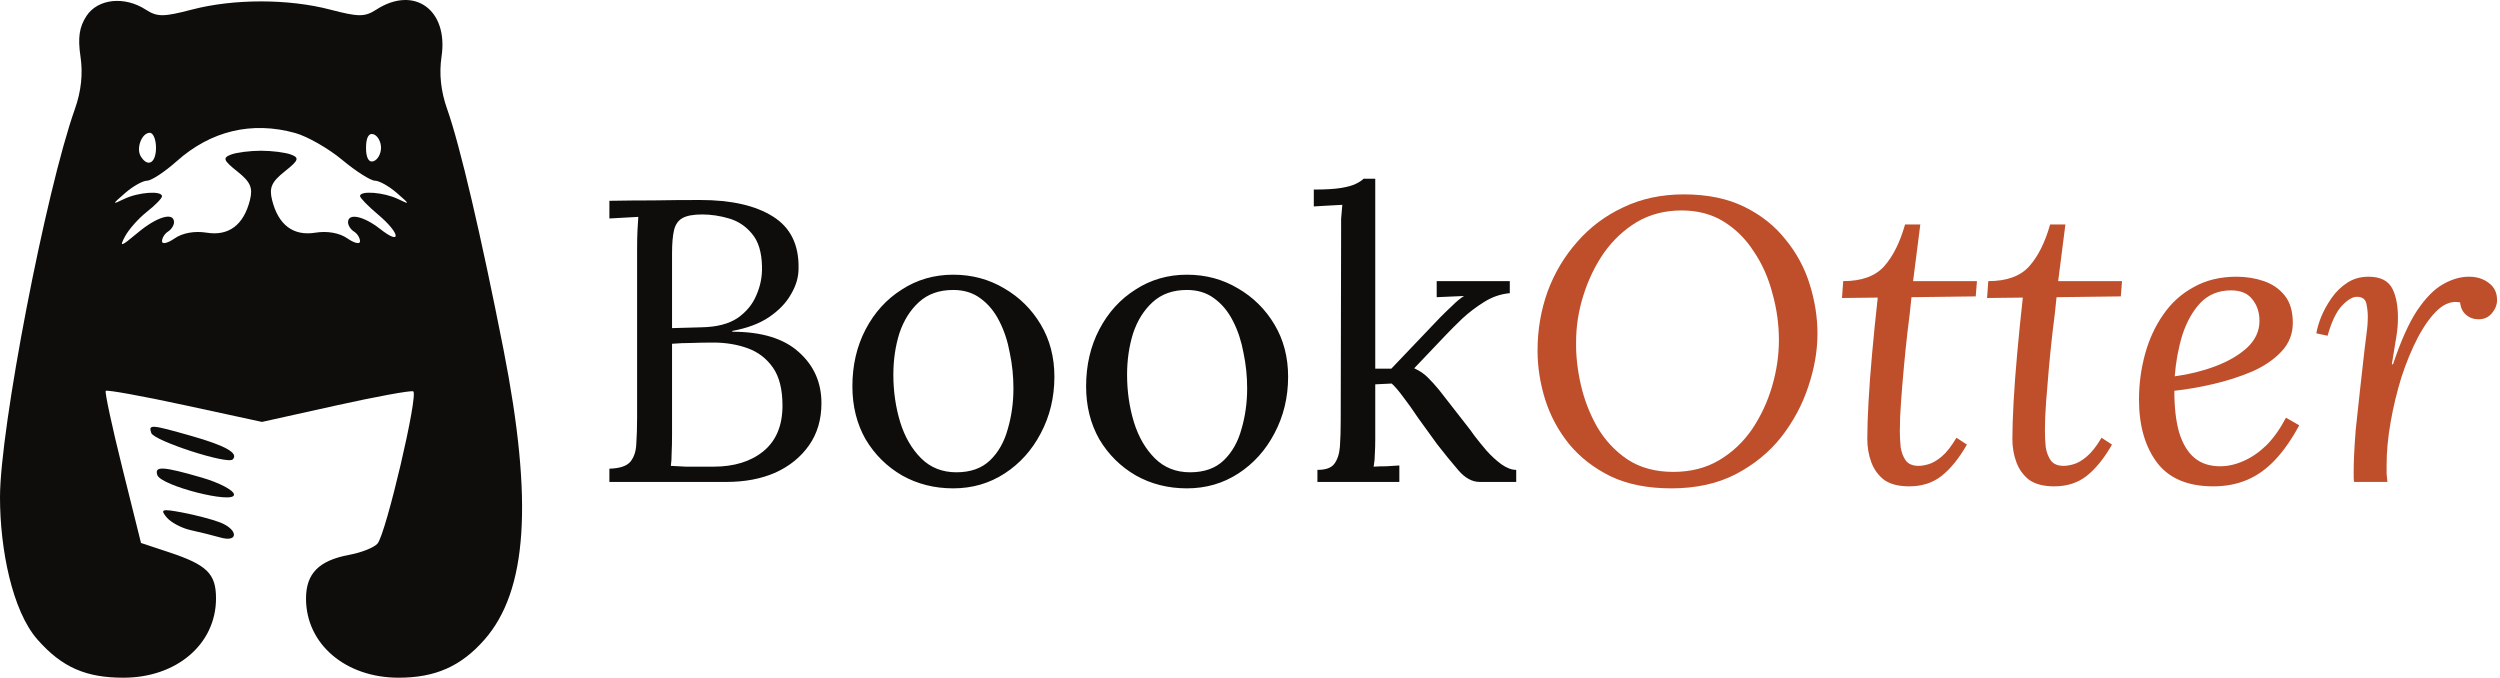
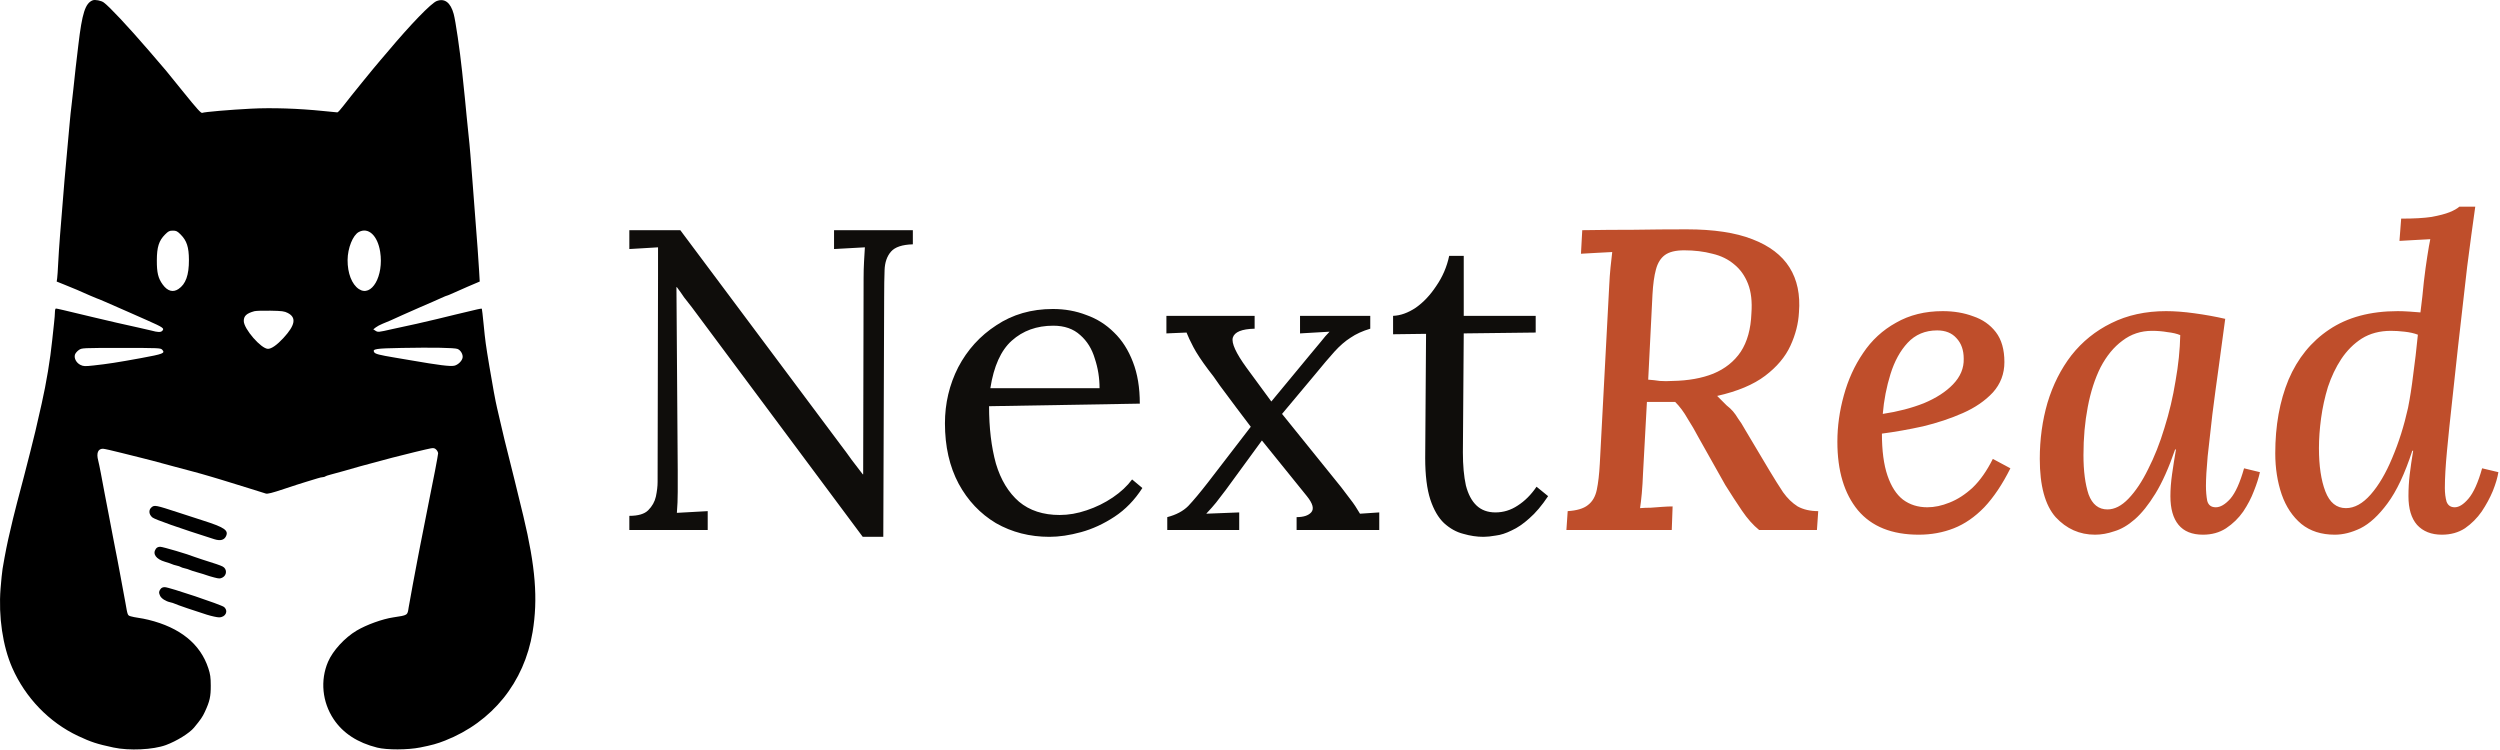
- <svg xmlns="http://www.w3.org/2000/svg" width="498" height="135" viewBox="0 0 498 135" fill="none">
-   <path d="M121.391 96V93.36C123.417 93.307 124.804 92.853 125.551 92C126.297 91.093 126.697 89.893 126.751 88.4C126.857 86.853 126.911 85.093 126.911 83.12V49.52C126.911 48.08 126.937 46.853 126.991 45.84C127.044 44.773 127.097 43.893 127.151 43.2C126.191 43.253 125.231 43.307 124.271 43.36C123.311 43.413 122.351 43.467 121.391 43.52V40C124.324 39.947 127.257 39.92 130.191 39.92C133.177 39.867 136.271 39.84 139.471 39.84C145.657 39.84 150.484 40.933 153.951 43.12C157.471 45.307 159.177 48.773 159.071 53.52C159.071 55.227 158.564 56.933 157.551 58.64C156.591 60.347 155.124 61.867 153.151 63.2C151.231 64.48 148.804 65.387 145.871 65.92V66.08C151.737 66.08 156.164 67.44 159.151 70.16C162.137 72.827 163.631 76.213 163.631 80.32C163.631 83.573 162.804 86.373 161.151 88.72C159.497 91.067 157.257 92.88 154.431 94.16C151.604 95.387 148.377 96 144.751 96H121.391ZM133.631 92.8C134.484 92.853 135.497 92.907 136.671 92.96C137.897 92.96 139.017 92.96 140.031 92.96C141.097 92.96 141.791 92.96 142.111 92.96C146.217 92.96 149.524 91.947 152.031 89.92C154.591 87.84 155.871 84.8 155.871 80.8C155.871 77.547 155.231 75.013 153.951 73.2C152.671 71.387 150.991 70.107 148.911 69.36C146.831 68.613 144.564 68.24 142.111 68.24C140.511 68.24 139.044 68.267 137.711 68.32C136.431 68.32 135.151 68.373 133.871 68.48V86.56C133.871 88 133.844 89.227 133.791 90.24C133.791 91.253 133.737 92.107 133.631 92.8ZM133.871 65.36L139.711 65.2C142.751 65.147 145.151 64.533 146.911 63.36C148.671 62.133 149.924 60.613 150.671 58.8C151.471 56.987 151.844 55.093 151.791 53.12C151.737 50.24 151.071 48.053 149.791 46.56C148.564 45.067 147.044 44.053 145.231 43.52C143.417 42.987 141.631 42.72 139.871 42.72C138.111 42.72 136.804 42.96 135.951 43.44C135.097 43.92 134.537 44.72 134.271 45.84C134.004 46.96 133.871 48.507 133.871 50.48V65.36ZM189.876 97.28C186.143 97.28 182.756 96.427 179.716 94.72C176.676 92.96 174.25 90.56 172.436 87.52C170.676 84.427 169.796 80.907 169.796 76.96C169.796 72.747 170.676 68.96 172.436 65.6C174.196 62.24 176.596 59.6 179.636 57.68C182.676 55.707 186.09 54.72 189.876 54.72C193.61 54.72 196.996 55.627 200.036 57.44C203.076 59.2 205.503 61.6 207.316 64.64C209.13 67.68 210.036 71.147 210.036 75.04C210.036 79.147 209.13 82.907 207.316 86.32C205.556 89.68 203.156 92.347 200.116 94.32C197.076 96.293 193.663 97.28 189.876 97.28ZM190.516 94.08C193.343 94.08 195.583 93.28 197.236 91.68C198.89 90.08 200.063 88 200.756 85.44C201.503 82.88 201.876 80.187 201.876 77.36C201.876 74.96 201.636 72.613 201.156 70.32C200.73 67.973 200.036 65.867 199.076 64C198.116 62.08 196.863 60.56 195.316 59.44C193.823 58.32 192.01 57.76 189.876 57.76C187.103 57.76 184.836 58.56 183.076 60.16C181.316 61.76 180.01 63.84 179.156 66.4C178.356 68.96 177.956 71.707 177.956 74.64C177.956 77.947 178.41 81.093 179.316 84.08C180.223 87.013 181.61 89.413 183.476 91.28C185.343 93.147 187.69 94.08 190.516 94.08ZM236.433 97.28C232.7 97.28 229.313 96.427 226.273 94.72C223.233 92.96 220.806 90.56 218.993 87.52C217.233 84.427 216.353 80.907 216.353 76.96C216.353 72.747 217.233 68.96 218.993 65.6C220.753 62.24 223.153 59.6 226.193 57.68C229.233 55.707 232.646 54.72 236.433 54.72C240.166 54.72 243.553 55.627 246.593 57.44C249.633 59.2 252.06 61.6 253.873 64.64C255.686 67.68 256.593 71.147 256.593 75.04C256.593 79.147 255.686 82.907 253.873 86.32C252.113 89.68 249.713 92.347 246.673 94.32C243.633 96.293 240.22 97.28 236.433 97.28ZM237.073 94.08C239.9 94.08 242.14 93.28 243.793 91.68C245.446 90.08 246.62 88 247.313 85.44C248.06 82.88 248.433 80.187 248.433 77.36C248.433 74.96 248.193 72.613 247.713 70.32C247.286 67.973 246.593 65.867 245.633 64C244.673 62.08 243.42 60.56 241.873 59.44C240.38 58.32 238.566 57.76 236.433 57.76C233.66 57.76 231.393 58.56 229.633 60.16C227.873 61.76 226.566 63.84 225.713 66.4C224.913 68.96 224.513 71.707 224.513 74.64C224.513 77.947 224.966 81.093 225.873 84.08C226.78 87.013 228.166 89.413 230.033 91.28C231.9 93.147 234.246 94.08 237.073 94.08ZM262.43 96V93.6C264.083 93.6 265.203 93.2 265.79 92.4C266.43 91.547 266.803 90.4 266.91 88.96C267.017 87.467 267.07 85.76 267.07 83.84L267.15 46C267.15 45.147 267.15 44.347 267.15 43.6C267.203 42.8 267.283 41.867 267.39 40.8C266.43 40.853 265.47 40.907 264.51 40.96C263.603 41.013 262.67 41.067 261.71 41.12V37.76C264.057 37.76 265.87 37.653 267.15 37.44C268.43 37.227 269.39 36.96 270.03 36.64C270.723 36.32 271.257 35.973 271.63 35.6H273.95V73.44H277.15L286.91 63.2C287.817 62.293 288.643 61.493 289.39 60.8C290.137 60.053 290.883 59.44 291.63 58.96L286.19 59.2V56H300.75V58.4C298.937 58.56 297.23 59.147 295.63 60.16C294.083 61.12 292.643 62.213 291.31 63.44C290.03 64.667 288.91 65.787 287.95 66.8L281.71 73.36C282.777 73.84 283.683 74.453 284.43 75.2C285.177 75.947 285.923 76.773 286.67 77.68L292.35 84.96C292.617 85.28 293.07 85.893 293.71 86.8C294.403 87.707 295.203 88.693 296.11 89.76C297.07 90.827 298.057 91.733 299.07 92.48C300.137 93.227 301.123 93.6 302.03 93.6V96H294.75C293.257 96 291.843 95.227 290.51 93.68C289.177 92.133 287.763 90.4 286.27 88.48C284.883 86.56 283.63 84.827 282.51 83.28C281.443 81.68 280.457 80.293 279.55 79.12C278.697 77.947 277.923 77.04 277.23 76.4L273.95 76.56V87.52C273.95 88.587 273.923 89.547 273.87 90.4C273.87 91.2 273.79 92.053 273.63 92.96C274.483 92.907 275.337 92.88 276.19 92.88C277.043 92.827 277.897 92.773 278.75 92.72V96H262.43Z" fill="#0F0D0B" />
-   <path d="M335.399 38.72C340.092 38.72 344.119 39.547 347.479 41.2C350.839 42.853 353.585 45.04 355.719 47.76C357.905 50.427 359.505 53.413 360.519 56.72C361.532 59.973 362.039 63.227 362.039 66.48C362.039 69.893 361.425 73.413 360.199 77.04C359.025 80.613 357.239 83.947 354.839 87.04C352.439 90.08 349.399 92.56 345.719 94.48C342.092 96.347 337.825 97.28 332.919 97.28C328.225 97.28 324.199 96.48 320.839 94.88C317.479 93.227 314.705 91.067 312.519 88.4C310.385 85.733 308.812 82.8 307.799 79.6C306.785 76.347 306.279 73.093 306.279 69.84C306.279 65.733 306.945 61.813 308.279 58.08C309.665 54.347 311.639 51.04 314.199 48.16C316.759 45.227 319.825 42.933 323.399 41.28C326.972 39.573 330.972 38.72 335.399 38.72ZM334.999 41.92C331.639 41.92 328.652 42.693 326.039 44.24C323.479 45.787 321.292 47.84 319.479 50.4C317.719 52.96 316.359 55.787 315.399 58.88C314.439 61.92 313.959 64.987 313.959 68.08C313.905 70.8 314.225 73.68 314.919 76.72C315.612 79.707 316.705 82.507 318.199 85.12C319.745 87.733 321.745 89.867 324.199 91.52C326.705 93.173 329.745 94 333.319 94C336.785 94 339.825 93.227 342.439 91.68C345.052 90.133 347.239 88.08 348.999 85.52C350.759 82.907 352.092 80.053 352.999 76.96C353.905 73.867 354.359 70.8 354.359 67.76C354.359 64.613 353.932 61.52 353.079 58.48C352.279 55.387 351.052 52.613 349.399 50.16C347.799 47.653 345.799 45.653 343.399 44.16C340.999 42.667 338.199 41.92 334.999 41.92ZM382.526 44.72L381.086 56H393.806L393.566 59.04L380.766 59.2C380.552 61.44 380.286 63.76 379.966 66.16C379.699 68.507 379.459 70.853 379.246 73.2C379.032 75.547 378.846 77.813 378.686 80C378.526 82.133 378.446 84.08 378.446 85.84C378.446 86.853 378.499 87.92 378.606 89.04C378.766 90.107 379.112 91.013 379.646 91.76C380.179 92.453 381.032 92.8 382.206 92.8C382.739 92.8 383.379 92.693 384.126 92.48C384.926 92.267 385.806 91.76 386.766 90.96C387.726 90.16 388.712 88.907 389.726 87.2L391.806 88.56C390.259 91.28 388.579 93.36 386.766 94.8C385.006 96.187 382.846 96.88 380.286 96.88C378.206 96.88 376.552 96.453 375.326 95.6C374.152 94.693 373.299 93.52 372.766 92.08C372.232 90.64 371.966 89.093 371.966 87.44C371.966 85.413 372.046 82.96 372.206 80.08C372.366 77.147 372.606 73.92 372.926 70.4C373.246 66.827 373.619 63.12 374.046 59.28L366.926 59.36L367.166 56C370.846 56 373.566 55.013 375.326 53.04C377.086 51.067 378.472 48.293 379.486 44.72H382.526ZM411.426 44.72L409.986 56H422.706L422.466 59.04L409.666 59.2C409.453 61.44 409.186 63.76 408.866 66.16C408.6 68.507 408.36 70.853 408.146 73.2C407.933 75.547 407.746 77.813 407.586 80C407.426 82.133 407.346 84.08 407.346 85.84C407.346 86.853 407.4 87.92 407.506 89.04C407.666 90.107 408.013 91.013 408.546 91.76C409.08 92.453 409.933 92.8 411.106 92.8C411.64 92.8 412.28 92.693 413.026 92.48C413.826 92.267 414.706 91.76 415.666 90.96C416.626 90.16 417.613 88.907 418.626 87.2L420.706 88.56C419.16 91.28 417.48 93.36 415.666 94.8C413.906 96.187 411.746 96.88 409.186 96.88C407.106 96.88 405.453 96.453 404.226 95.6C403.053 94.693 402.2 93.52 401.666 92.08C401.133 90.64 400.866 89.093 400.866 87.44C400.866 85.413 400.946 82.96 401.106 80.08C401.266 77.147 401.506 73.92 401.826 70.4C402.146 66.827 402.52 63.12 402.946 59.28L395.826 59.36L396.066 56C399.746 56 402.466 55.013 404.226 53.04C405.986 51.067 407.373 48.293 408.386 44.72H411.426ZM445.527 55.12C447.447 55.12 449.26 55.413 450.967 56C452.674 56.587 454.06 57.547 455.127 58.88C456.194 60.213 456.727 62.027 456.727 64.32C456.727 66.507 455.98 68.4 454.487 70C452.994 71.6 451.047 72.933 448.647 74C446.247 75.013 443.687 75.84 440.967 76.48C438.247 77.12 435.634 77.573 433.127 77.84C433.127 81.147 433.447 83.92 434.087 86.16C434.78 88.4 435.794 90.08 437.127 91.2C438.46 92.32 440.167 92.88 442.247 92.88C443.794 92.88 445.34 92.533 446.887 91.84C448.487 91.147 450.007 90.107 451.447 88.72C452.887 87.28 454.194 85.44 455.367 83.2L458.007 84.72C456.514 87.493 454.914 89.787 453.207 91.6C451.5 93.413 449.634 94.747 447.607 95.6C445.58 96.453 443.34 96.88 440.887 96.88C435.82 96.88 432.087 95.307 429.687 92.16C427.287 88.96 426.087 84.773 426.087 79.6C426.087 76.507 426.487 73.493 427.287 70.56C428.087 67.627 429.287 65.013 430.887 62.72C432.487 60.373 434.514 58.533 436.967 57.2C439.42 55.813 442.274 55.12 445.527 55.12ZM444.407 57.84C441.954 57.84 439.927 58.667 438.327 60.32C436.78 61.973 435.58 64.107 434.727 66.72C433.927 69.333 433.42 72.08 433.207 74.96C436.034 74.587 438.727 73.92 441.287 72.96C443.847 72 445.954 70.773 447.607 69.28C449.26 67.733 450.087 65.947 450.087 63.92C450.087 62.213 449.607 60.773 448.647 59.6C447.74 58.427 446.327 57.84 444.407 57.84ZM468.932 96C468.879 95.627 468.852 95.307 468.852 95.04C468.852 94.72 468.852 94.347 468.852 93.92C468.852 93.013 468.879 91.947 468.932 90.72C468.985 89.44 469.092 87.76 469.252 85.68C469.465 83.6 469.759 80.88 470.132 77.52C470.505 74.053 470.799 71.44 471.012 69.68C471.225 67.92 471.385 66.64 471.492 65.84C471.599 64.987 471.652 64.293 471.652 63.76C471.705 62.693 471.625 61.653 471.412 60.64C471.252 59.627 470.612 59.12 469.492 59.12C468.639 59.12 467.652 59.707 466.532 60.88C465.412 62.053 464.452 64.053 463.652 66.88L461.412 66.4C461.572 65.44 461.892 64.347 462.372 63.12C462.905 61.84 463.599 60.587 464.452 59.36C465.305 58.133 466.345 57.12 467.572 56.32C468.799 55.52 470.212 55.12 471.812 55.12C474.212 55.12 475.812 55.947 476.612 57.6C477.412 59.253 477.759 61.467 477.652 64.24C477.599 65.413 477.439 66.72 477.172 68.16C476.959 69.547 476.719 71.013 476.452 72.56H476.692C478.239 67.92 479.839 64.347 481.492 61.84C483.199 59.333 484.905 57.6 486.612 56.64C488.372 55.627 490.105 55.12 491.812 55.12C493.412 55.12 494.745 55.547 495.812 56.4C496.879 57.2 497.412 58.32 497.412 59.76C497.412 60.72 497.065 61.6 496.372 62.4C495.732 63.2 494.852 63.6 493.732 63.6C492.772 63.6 491.945 63.307 491.252 62.72C490.559 62.133 490.159 61.307 490.052 60.24C488.559 59.92 487.092 60.4 485.652 61.68C484.265 62.96 482.932 64.8 481.652 67.2C480.425 69.547 479.332 72.187 478.372 75.12C477.465 78.053 476.745 81.04 476.212 84.08C475.679 87.12 475.412 89.947 475.412 92.56C475.412 93.36 475.412 93.973 475.412 94.4C475.465 94.773 475.519 95.307 475.572 96H468.932Z" fill="#BF4E2B" />
-   <path fill-rule="evenodd" clip-rule="evenodd" d="M17.223 3.185C15.791 5.368 15.473 7.536 16.036 11.285C16.546 14.686 16.171 18.191 14.916 21.725C9.137 38.001 0 85.362 0 99.043C0 109.459 2.46 121.673 7.425 127.353C12.39 133.032 17.248 135 24.583 135C35.198 135 43.03 128.291 43.03 119.199C43.03 114.273 41.24 112.518 33.646 110.002L28.089 108.16L24.378 93.249C22.337 85.049 20.846 78.126 21.066 77.867C21.284 77.607 28.377 78.892 36.826 80.721L52.189 84.046L66.775 80.809C74.798 79.028 81.787 77.743 82.307 77.954C83.431 78.411 76.924 106.21 75.209 108.271C74.556 109.057 72.024 110.07 69.582 110.522C63.524 111.645 60.959 114.237 60.959 119.239C60.959 128.292 68.809 135 79.406 135C86.709 135 91.829 132.734 96.486 127.441C105.065 117.689 106.242 99.879 100.304 69.658C95.828 46.874 91.607 28.862 89.073 21.725C87.818 18.191 87.443 14.686 87.953 11.285C89.354 1.963 82.522 -2.965 74.962 1.914C72.664 3.398 71.451 3.398 65.778 1.914C57.441 -0.266 46.547 -0.266 38.211 1.914C32.538 3.398 31.325 3.398 29.027 1.914C24.783 -0.826 19.482 -0.255 17.223 3.185ZM58.799 26.493C61.227 27.166 65.446 29.578 68.175 31.854C70.905 34.13 73.835 35.992 74.686 35.992C75.537 35.992 77.503 37.095 79.054 38.444C81.709 40.752 81.722 40.823 79.266 39.637C76.488 38.297 71.716 37.926 71.716 39.051C71.716 39.421 73.33 41.079 75.302 42.735C79.714 46.44 80.109 49.052 75.739 45.622C72.43 43.024 69.326 42.371 69.326 44.271C69.326 44.889 69.864 45.725 70.521 46.131C71.179 46.537 71.716 47.404 71.716 48.059C71.716 48.712 70.583 48.456 69.197 47.487C67.641 46.4 65.208 45.964 62.831 46.349C58.431 47.062 55.45 44.825 54.206 39.877C53.582 37.399 54.086 36.245 56.7 34.164C59.496 31.941 59.684 31.445 57.979 30.792C56.881 30.372 54.188 30.027 51.994 30.027C49.801 30.027 47.108 30.372 46.01 30.792C44.305 31.445 44.493 31.941 47.289 34.164C49.903 36.245 50.407 37.399 49.783 39.877C48.539 44.825 45.558 47.062 41.158 46.349C38.781 45.964 36.348 46.4 34.792 47.487C33.406 48.456 32.272 48.712 32.272 48.059C32.272 47.404 32.81 46.537 33.468 46.131C34.125 45.725 34.663 44.889 34.663 44.271C34.663 42.156 31.26 43.149 27.403 46.389C24.063 49.192 23.73 49.285 24.913 47.077C25.665 45.674 27.629 43.469 29.277 42.175C30.924 40.881 32.272 39.498 32.272 39.1C32.272 37.935 27.557 38.27 24.723 39.637C22.267 40.823 22.28 40.752 24.935 38.444C26.486 37.095 28.451 35.992 29.301 35.992C30.151 35.992 32.806 34.246 35.198 32.115C42.014 26.043 50.169 24.101 58.799 26.493ZM31.077 29.431C31.077 32.476 29.446 33.411 28.053 31.163C27.06 29.557 28.239 26.449 29.845 26.449C30.523 26.449 31.077 27.791 31.077 29.431ZM75.9 29.431C75.9 30.633 75.228 31.842 74.406 32.115C73.459 32.43 72.912 31.446 72.912 29.431C72.912 27.416 73.459 26.432 74.406 26.747C75.228 27.02 75.9 28.229 75.9 29.431ZM30.133 86.249C30.653 87.804 45.308 92.566 46.356 91.52C47.602 90.278 44.961 88.781 38.065 86.821C30.025 84.536 29.55 84.501 30.133 86.249ZM31.341 94.637C32.053 96.767 46.616 100.483 46.616 98.534C46.616 97.688 43.709 96.154 40.156 95.124C32.446 92.887 30.724 92.791 31.341 94.637ZM33.195 103.058C34.032 104.066 36.183 105.21 37.976 105.602C39.77 105.993 42.448 106.657 43.926 107.078C47.597 108.121 47.445 105.433 43.755 104.034C42.181 103.437 38.82 102.561 36.285 102.086C32.225 101.328 31.856 101.443 33.195 103.058Z" fill="#0F0D0B" />
+ <svg xmlns="http://www.w3.org/2000/svg" width="467" height="140" viewBox="0 0 467 140" fill="none">
+   <path fill-rule="evenodd" clip-rule="evenodd" d="M17.318 0.058C15.927 0.606 15.336 2.444 14.634 8.418C14.49 9.642 14.263 11.568 14.129 12.698C13.995 13.828 13.805 15.6 13.705 16.635C13.605 17.671 13.449 19.057 13.358 19.716C13.266 20.375 13.113 21.839 13.016 22.969C12.92 24.099 12.731 26.178 12.596 27.591C12.2 31.754 11.995 34.174 11.216 43.939C11.077 45.68 10.919 48.068 10.865 49.245C10.81 50.422 10.726 51.657 10.678 51.99L10.59 52.594L12.018 53.168C13.967 53.95 14.725 54.273 16.857 55.226C17.502 55.514 18.07 55.75 18.118 55.75C18.217 55.75 20.304 56.651 24.243 58.394C24.787 58.634 25.678 59.028 26.222 59.269C26.766 59.51 27.366 59.776 27.555 59.859C30.503 61.164 30.763 61.35 30.297 61.814C30.012 62.097 29.471 62.079 28.244 61.742C27.96 61.665 26.953 61.433 26.007 61.227C23.389 60.658 20.076 59.899 17.404 59.255C11.791 57.905 10.626 57.633 10.45 57.633C10.347 57.633 10.264 57.917 10.264 58.263C10.264 58.61 10.188 59.554 10.096 60.36C10.003 61.167 9.85 62.597 9.754 63.539C9.391 67.123 8.654 71.56 7.778 75.436C6.582 80.732 6.564 80.807 5.649 84.423C4.8 87.783 4.224 89.999 3.18 93.924C2.892 95.006 2.553 96.354 2.425 96.919C2.298 97.484 2.073 98.447 1.925 99.059C1.376 101.329 1 103.206 0.481 106.249C0.393 106.766 0.223 108.438 0.103 109.964C-0.305 115.172 0.511 120.701 2.283 124.736C4.747 130.348 9.183 134.94 14.596 137.483C17.017 138.62 18.1 138.974 21.189 139.636C24.132 140.267 28.611 140.056 30.997 139.174C33.014 138.429 35.391 136.954 36.245 135.92C37.515 134.38 37.827 133.924 38.276 132.953C39.181 130.997 39.378 130.118 39.37 128.074C39.364 126.518 39.285 125.953 38.913 124.822C37.42 120.283 33.637 117.224 27.727 115.777C27.16 115.638 26.308 115.472 25.835 115.409C25.362 115.345 24.728 115.219 24.427 115.127C23.824 114.943 23.846 114.998 23.411 112.497C23.152 111.006 22.877 109.519 22.397 107.019C22.27 106.36 22.046 105.166 21.898 104.366C21.751 103.565 21.591 102.757 21.544 102.568C21.497 102.38 21.296 101.34 21.097 100.257C20.898 99.175 20.553 97.364 20.33 96.235C20.107 95.105 19.758 93.294 19.555 92.212C19.352 91.129 19.034 89.434 18.848 88.446C18.662 87.457 18.435 86.37 18.344 86.029C17.973 84.645 18.303 83.824 19.23 83.824C19.462 83.824 21.043 84.179 22.743 84.614C24.444 85.049 26.106 85.464 26.437 85.537C26.768 85.611 27.659 85.837 28.416 86.041C29.173 86.245 30.199 86.521 30.696 86.655C31.194 86.789 32.026 87.014 32.547 87.155C35.1 87.848 35.519 87.96 36.158 88.117C36.537 88.21 37.195 88.39 37.621 88.518C38.047 88.646 38.86 88.882 39.428 89.042C39.995 89.203 40.77 89.434 41.148 89.556C41.527 89.679 42.262 89.905 42.783 90.059C43.303 90.213 44.968 90.728 46.482 91.203C47.996 91.679 49.428 92.126 49.665 92.198C49.981 92.294 50.871 92.069 53.02 91.348C54.629 90.809 56.526 90.197 57.236 89.988C57.945 89.779 58.858 89.501 59.263 89.37C59.669 89.238 60.14 89.13 60.31 89.13C60.48 89.13 60.677 89.073 60.748 89.002C60.819 88.932 61.239 88.785 61.68 88.676C62.122 88.567 63.296 88.246 64.29 87.962C65.284 87.677 66.657 87.285 67.341 87.09C68.501 86.759 70.084 86.334 73.237 85.506C75.592 84.889 79.852 83.857 80.5 83.748C81.007 83.662 81.211 83.711 81.489 83.989C81.682 84.18 81.84 84.495 81.84 84.688C81.84 84.989 80.844 90.219 80.293 92.811C80.136 93.548 79.709 95.713 78.908 99.829C78.798 100.394 78.599 101.396 78.466 102.055C78.333 102.714 78.118 103.831 77.988 104.537C77.858 105.243 77.466 107.323 77.116 109.159C76.767 110.995 76.414 112.945 76.333 113.493C76.115 114.962 76.19 114.914 73.437 115.33C71.416 115.636 68.477 116.698 66.634 117.788C64.404 119.108 62.175 121.537 61.279 123.624C59.793 127.086 60.191 131.149 62.329 134.349C64.076 136.964 66.792 138.735 70.463 139.654C72.267 140.105 76.146 140.094 78.485 139.63C80.675 139.196 81.66 138.923 83.143 138.338C91.963 134.862 97.94 127.446 99.489 118.06C100.511 111.872 100.033 105.88 97.762 96.406C97.027 93.338 95.097 85.499 94.918 84.851C94.668 83.947 93.898 80.757 93.369 78.432C93.177 77.584 92.944 76.583 92.853 76.206C92.569 75.036 92.038 72.165 91.413 68.418C90.73 64.316 90.651 63.742 90.346 60.629C90.189 59.028 90.037 57.692 90.006 57.66C89.976 57.627 89.578 57.689 89.122 57.797C87.859 58.097 86.161 58.5 85.109 58.751C84.589 58.875 83.04 59.252 81.668 59.589C80.296 59.926 78.592 60.323 77.883 60.472C75.713 60.928 74.584 61.173 73.237 61.483C70.682 62.069 70.599 62.078 70.151 61.79L69.732 61.52L70.189 61.16C70.441 60.962 71.017 60.654 71.469 60.475C72.497 60.069 73.261 59.734 75.198 58.84C76.041 58.45 77.473 57.818 78.382 57.433C79.29 57.048 80.421 56.559 80.894 56.346C83.046 55.379 83.376 55.237 83.472 55.237C83.529 55.237 84.094 55.001 84.729 54.714C86.242 54.029 86.431 53.946 87.346 53.557C87.772 53.377 88.456 53.085 88.866 52.91L89.612 52.59L89.499 50.618C89.437 49.533 89.311 47.645 89.219 46.421C88.838 41.35 88.544 37.502 88.297 34.352C88.153 32.517 87.961 30.052 87.869 28.875C87.777 27.698 87.621 26.042 87.521 25.194C87.422 24.347 87.261 22.768 87.165 21.685C87.001 19.854 86.772 17.588 86.326 13.383C85.895 9.314 85.104 3.911 84.748 2.605C84.166 0.473 83.061 -0.369 81.583 0.192C80.539 0.589 76.711 4.545 72.377 9.709C71.951 10.216 71.363 10.904 71.07 11.237C70.087 12.356 65.232 18.334 64.219 19.674C63.667 20.403 63.129 20.997 63.022 20.993C62.915 20.989 61.743 20.875 60.419 20.739C55.713 20.257 50.788 20.097 46.873 20.3C42.883 20.506 38.218 20.908 37.767 21.084C37.55 21.169 36.755 20.291 34.377 17.343C30.73 12.818 31.311 13.516 27.799 9.446C23.865 4.886 20.405 1.196 19.365 0.45C18.888 0.108 17.747 -0.11 17.318 0.058ZM30.828 43.81C29.681 44.959 29.305 46.148 29.297 48.646C29.289 50.95 29.542 51.985 30.401 53.164C31.29 54.385 32.315 54.674 33.333 53.991C34.697 53.077 35.301 51.404 35.292 48.56C35.285 46.167 34.891 44.957 33.747 43.81C33.119 43.181 32.921 43.083 32.287 43.083C31.653 43.083 31.455 43.181 30.828 43.81ZM67.017 43.343C65.908 43.942 64.945 46.351 64.93 48.56C64.913 51.029 65.718 53.113 67.029 53.991C69.414 55.59 71.724 51.565 71.016 47.042C70.538 43.986 68.801 42.379 67.017 43.343ZM47.514 58.133C46.056 58.534 45.536 59.015 45.536 59.959C45.536 61.431 48.777 65.162 50.059 65.164C50.703 65.166 51.731 64.448 52.914 63.171C55.158 60.748 55.414 59.318 53.758 58.465C53.112 58.133 52.71 58.079 50.525 58.038C49.153 58.012 47.798 58.054 47.514 58.133ZM75.044 64.994C70.144 65.084 69.521 65.182 69.899 65.798C70.097 66.121 70.839 66.313 73.753 66.799C74.652 66.948 76.007 67.178 76.764 67.309C81.997 68.216 84.082 68.476 84.851 68.317C85.518 68.179 86.268 67.475 86.404 66.858C86.538 66.248 86.072 65.415 85.463 65.181C84.888 64.96 80.835 64.887 75.044 64.994ZM14.733 65.379C14.419 65.591 14.092 65.973 14.007 66.227C13.782 66.903 14.262 67.803 15.044 68.172C15.602 68.436 15.861 68.446 17.483 68.269C20.135 67.98 22.006 67.689 26.351 66.891C30.505 66.129 30.891 65.977 30.305 65.333C30.007 65.005 29.755 64.994 22.651 64.994C15.316 64.994 15.303 64.995 14.733 65.379ZM28.336 94.74C27.721 95.236 27.779 96.087 28.468 96.658C28.932 97.044 33.612 98.689 40.027 100.721C41.141 101.074 41.869 100.893 42.211 100.179C42.75 99.056 41.948 98.513 37.793 97.191C37.178 96.995 35.163 96.341 33.316 95.737C29.122 94.366 28.865 94.314 28.336 94.74ZM29.114 102.521C28.448 103.467 29.142 104.45 30.825 104.94C31.392 105.106 31.976 105.304 32.121 105.381C32.266 105.458 32.653 105.578 32.981 105.647C33.309 105.717 33.655 105.834 33.749 105.906C33.844 105.979 34.19 106.095 34.518 106.165C34.846 106.235 35.233 106.355 35.378 106.433C35.523 106.51 36.223 106.736 36.933 106.935C37.642 107.134 38.395 107.366 38.605 107.452C38.815 107.536 39.454 107.726 40.024 107.874C40.946 108.111 41.116 108.112 41.556 107.886C42.413 107.446 42.434 106.261 41.593 105.828C41.15 105.6 40.199 105.273 37.793 104.522C37.178 104.331 36.52 104.108 36.33 104.028C35.25 103.57 30.395 102.136 29.931 102.138C29.56 102.14 29.295 102.264 29.114 102.521ZM29.974 110.053C29.654 110.508 29.642 110.715 29.905 111.289C30.135 111.791 30.955 112.319 31.787 112.5C32.103 112.569 32.48 112.689 32.626 112.767C32.966 112.948 36.555 114.176 38.631 114.821C39.518 115.096 40.544 115.321 40.911 115.321C42.138 115.321 42.714 114.151 41.86 113.394C41.381 112.97 31.611 109.691 30.791 109.68C30.413 109.675 30.159 109.791 29.974 110.053Z" fill="black" />
+   <path d="M161.16 100.28L129.24 57.4C128.76 56.76 128.28 56.147 127.8 55.56C127.373 54.92 126.92 54.28 126.44 53.64H126.36L126.6 87.88C126.6 89.213 126.6 90.547 126.6 91.88C126.6 93.213 126.547 94.52 126.44 95.8C127.4 95.747 128.36 95.693 129.32 95.64C130.28 95.587 131.24 95.533 132.2 95.48V99H117.56V96.36C119.213 96.36 120.387 96.013 121.08 95.32C121.827 94.573 122.307 93.72 122.52 92.76C122.733 91.747 122.84 90.84 122.84 90.04L122.92 51.56C122.92 50.653 122.92 49.747 122.92 48.84C122.92 47.933 122.92 47.053 122.92 46.2C122.067 46.253 121.187 46.307 120.28 46.36C119.373 46.413 118.467 46.467 117.56 46.52V43H127.08L157.08 83.16C157.773 84.067 158.44 84.973 159.08 85.88C159.773 86.787 160.467 87.693 161.16 88.6H161.24L161.32 51.96C161.32 50.893 161.347 49.88 161.4 48.92C161.453 47.907 161.507 47 161.56 46.2C160.6 46.253 159.64 46.307 158.68 46.36C157.72 46.413 156.76 46.467 155.8 46.52V43H170.52V45.64C168.547 45.693 167.187 46.147 166.44 47C165.693 47.853 165.293 49 165.24 50.44C165.187 51.88 165.16 53.56 165.16 55.48L165 100.28H161.16ZM196.036 100.28C192.356 100.28 189.023 99.427 186.036 97.72C183.103 95.96 180.783 93.507 179.076 90.36C177.37 87.16 176.516 83.4 176.516 79.08C176.516 75.347 177.343 71.853 178.996 68.6C180.703 65.347 183.076 62.733 186.116 60.76C189.156 58.733 192.676 57.72 196.676 57.72C198.916 57.72 200.996 58.093 202.916 58.84C204.89 59.533 206.623 60.627 208.116 62.12C209.61 63.56 210.783 65.4 211.636 67.64C212.49 69.827 212.916 72.413 212.916 75.4L184.756 75.88C184.756 79.933 185.183 83.507 186.036 86.6C186.943 89.64 188.383 92.013 190.356 93.72C192.33 95.373 194.863 96.2 197.956 96.2C199.61 96.2 201.29 95.907 202.996 95.32C204.756 94.733 206.383 93.933 207.876 92.92C209.37 91.907 210.57 90.787 211.476 89.56L213.396 91.16C211.956 93.4 210.223 95.187 208.196 96.52C206.17 97.853 204.09 98.813 201.956 99.4C199.823 99.987 197.85 100.28 196.036 100.28ZM184.996 72.52H205.396C205.396 70.6 205.103 68.76 204.516 67C203.983 65.187 203.076 63.72 201.796 62.6C200.516 61.427 198.836 60.84 196.756 60.84C193.663 60.84 191.076 61.773 188.996 63.64C186.97 65.453 185.636 68.413 184.996 72.52ZM218.045 99V96.6C219.698 96.173 221.005 95.48 221.965 94.52C222.925 93.507 224.152 92.04 225.645 90.12L233.645 79.72C232.898 78.707 231.992 77.507 230.925 76.12C229.858 74.68 228.845 73.32 227.885 72.04C226.978 70.707 226.258 69.72 225.725 69.08C224.445 67.373 223.512 65.96 222.925 64.84C222.338 63.72 221.912 62.813 221.645 62.12L217.885 62.28V59H234.365V61.4C231.965 61.453 230.605 62.013 230.285 63.08C230.018 64.093 230.872 65.96 232.845 68.68L237.485 75L244.765 66.2C245.565 65.24 246.232 64.44 246.765 63.8C247.298 63.107 247.832 62.493 248.365 61.96L242.845 62.28V59H255.965V61.4C254.525 61.827 253.298 62.387 252.285 63.08C251.272 63.72 250.258 64.6 249.245 65.72C248.285 66.787 247.085 68.2 245.645 69.96L239.485 77.32L250.525 91C251.112 91.8 251.698 92.573 252.285 93.32C252.872 94.067 253.458 94.947 254.045 95.96L257.645 95.72V99H242.205V96.6C243.485 96.6 244.392 96.307 244.925 95.72C245.512 95.08 245.245 94.067 244.125 92.68L235.725 82.28L229.005 91.48C228.205 92.547 227.592 93.347 227.165 93.88C226.738 94.413 226.125 95.107 225.325 95.96L231.485 95.72V99H218.045ZM277.107 100.28C275.88 100.28 274.627 100.093 273.347 99.72C272.067 99.4 270.867 98.733 269.747 97.72C268.68 96.707 267.827 95.24 267.187 93.32C266.547 91.347 266.227 88.76 266.227 85.56L266.387 62.36L260.227 62.44V59C261.614 58.947 263.027 58.44 264.467 57.48C265.907 56.467 267.187 55.107 268.307 53.4C269.48 51.693 270.28 49.827 270.707 47.8H273.427V59H286.867V62.12L273.427 62.28L273.267 84.52C273.267 86.92 273.454 88.973 273.827 90.68C274.254 92.333 274.92 93.587 275.827 94.44C276.734 95.293 277.907 95.72 279.347 95.72C280.84 95.72 282.227 95.293 283.507 94.44C284.84 93.587 286.014 92.413 287.027 90.92L289.187 92.68C288.014 94.44 286.84 95.827 285.667 96.84C284.547 97.853 283.454 98.6 282.387 99.08C281.32 99.613 280.334 99.933 279.427 100.04C278.52 100.2 277.747 100.28 277.107 100.28Z" fill="#0F0D0B" />
+   <path d="M315.084 42.84C320.098 42.84 324.178 43.453 327.324 44.68C330.524 45.907 332.844 47.667 334.284 49.96C335.724 52.253 336.311 55.053 336.044 58.36C335.938 60.44 335.404 62.52 334.444 64.6C333.484 66.68 331.911 68.547 329.724 70.2C327.538 71.853 324.551 73.107 320.764 73.96C321.511 74.707 322.098 75.293 322.524 75.72C323.004 76.093 323.404 76.467 323.724 76.84C324.044 77.213 324.364 77.667 324.684 78.2C325.058 78.68 325.511 79.4 326.044 80.36L330.524 87.88C331.484 89.48 332.338 90.84 333.084 91.96C333.884 93.08 334.791 93.96 335.804 94.6C336.871 95.187 338.151 95.48 339.644 95.48L339.404 99H328.604C327.484 98.093 326.418 96.893 325.404 95.4C324.391 93.907 323.351 92.307 322.284 90.6L317.244 81.64C316.658 80.52 315.991 79.373 315.244 78.2C314.551 76.973 313.778 75.933 312.924 75.08C312.444 75.08 311.831 75.08 311.084 75.08C310.338 75.08 309.644 75.08 309.004 75.08C308.364 75.08 307.911 75.08 307.644 75.08L306.924 88.28C306.871 89.72 306.791 91.027 306.684 92.2C306.578 93.32 306.471 94.227 306.364 94.92C307.004 94.867 307.671 94.84 308.364 94.84C309.111 94.787 309.831 94.733 310.524 94.68C311.271 94.627 311.911 94.6 312.444 94.6L312.284 99H292.604L292.844 95.48C294.551 95.373 295.804 95 296.604 94.36C297.458 93.72 298.018 92.76 298.284 91.48C298.551 90.2 298.738 88.573 298.844 86.6L300.604 53.32C300.658 52.147 300.738 51.027 300.844 49.96C300.951 48.84 301.058 47.88 301.164 47.08C300.258 47.133 299.244 47.187 298.124 47.24C297.058 47.293 296.124 47.347 295.324 47.4L295.564 43C298.818 42.947 302.044 42.92 305.244 42.92C308.498 42.867 311.778 42.84 315.084 42.84ZM314.604 46.76C313.004 46.76 311.804 47.053 311.004 47.64C310.204 48.227 309.644 49.133 309.324 50.36C309.004 51.533 308.791 53.08 308.684 55L307.884 70.92C308.631 70.973 309.351 71.053 310.044 71.16C310.791 71.213 311.591 71.213 312.444 71.16C315.378 71.107 317.911 70.653 320.044 69.8C322.231 68.893 323.938 67.533 325.164 65.72C326.391 63.853 327.058 61.453 327.164 58.52C327.324 56.333 327.111 54.493 326.524 53C325.938 51.507 325.084 50.307 323.964 49.4C322.844 48.44 321.484 47.773 319.884 47.4C318.284 46.973 316.524 46.76 314.604 46.76ZM362.902 58.12C364.982 58.12 366.875 58.44 368.582 59.08C370.342 59.667 371.755 60.653 372.822 62.04C373.889 63.427 374.422 65.293 374.422 67.64C374.422 69.827 373.702 71.72 372.262 73.32C370.822 74.867 368.955 76.147 366.662 77.16C364.369 78.173 361.889 79 359.222 79.64C356.555 80.227 353.995 80.68 351.542 81C351.542 84.2 351.889 86.813 352.582 88.84C353.275 90.867 354.235 92.36 355.462 93.32C356.742 94.28 358.262 94.76 360.022 94.76C361.355 94.76 362.742 94.467 364.182 93.88C365.675 93.293 367.115 92.36 368.502 91.08C369.889 89.747 371.142 87.96 372.262 85.72L375.542 87.48C374.049 90.467 372.422 92.893 370.662 94.76C368.902 96.573 367.009 97.88 364.982 98.68C362.955 99.48 360.769 99.88 358.422 99.88C353.409 99.88 349.622 98.36 347.062 95.32C344.502 92.227 343.222 87.96 343.222 82.52C343.222 79.64 343.622 76.76 344.422 73.88C345.222 70.947 346.422 68.307 348.022 65.96C349.622 63.56 351.675 61.667 354.182 60.28C356.689 58.84 359.595 58.12 362.902 58.12ZM361.862 61.72C359.622 61.72 357.782 62.493 356.342 64.04C354.955 65.533 353.889 67.48 353.142 69.88C352.395 72.28 351.915 74.76 351.702 77.32C354.529 76.893 357.089 76.227 359.382 75.32C361.675 74.36 363.489 73.187 364.822 71.8C366.209 70.36 366.875 68.76 366.822 67C366.822 65.4 366.369 64.12 365.462 63.16C364.609 62.2 363.409 61.72 361.862 61.72ZM404.631 58.12C406.231 58.12 407.991 58.253 409.911 58.52C411.884 58.787 413.804 59.133 415.671 59.56C415.297 62.387 414.897 65.347 414.471 68.44C414.044 71.48 413.644 74.467 413.271 77.4C412.951 80.28 412.657 82.893 412.391 85.24C412.177 87.587 412.071 89.427 412.071 90.76C412.071 91.773 412.151 92.707 412.311 93.56C412.524 94.36 413.057 94.76 413.911 94.76C414.764 94.76 415.671 94.227 416.631 93.16C417.591 92.04 418.444 90.147 419.191 87.48L422.151 88.2C421.937 89.213 421.564 90.387 421.031 91.72C420.551 93 419.884 94.28 419.031 95.56C418.177 96.787 417.111 97.827 415.831 98.68C414.604 99.48 413.164 99.88 411.511 99.88C409.484 99.88 407.964 99.267 406.951 98.04C405.937 96.813 405.431 95.027 405.431 92.68C405.431 91.4 405.537 90.013 405.751 88.52C405.964 87.027 406.204 85.507 406.471 83.96H406.311C405.137 87.373 403.911 90.12 402.631 92.2C401.351 94.28 400.071 95.88 398.791 97C397.511 98.12 396.231 98.867 394.951 99.24C393.724 99.667 392.524 99.88 391.351 99.88C388.471 99.88 386.017 98.787 383.991 96.6C382.017 94.36 381.031 90.733 381.031 85.72C381.031 82.04 381.511 78.547 382.471 75.24C383.484 71.88 384.977 68.92 386.951 66.36C388.977 63.8 391.457 61.8 394.391 60.36C397.377 58.867 400.791 58.12 404.631 58.12ZM401.991 61.8C399.911 61.8 398.071 62.413 396.471 63.64C394.871 64.813 393.511 66.467 392.391 68.6C391.324 70.733 390.524 73.213 389.991 76.04C389.457 78.813 389.191 81.8 389.191 85C389.191 87.987 389.511 90.44 390.151 92.36C390.844 94.227 392.017 95.16 393.671 95.16C395.004 95.16 396.311 94.493 397.591 93.16C398.924 91.773 400.151 89.933 401.271 87.64C402.444 85.347 403.457 82.787 404.311 79.96C405.217 77.08 405.911 74.147 406.391 71.16C406.924 68.173 407.217 65.32 407.271 62.6C406.631 62.333 405.831 62.147 404.871 62.04C403.964 61.88 403.004 61.8 401.991 61.8ZM436.139 99.88C433.632 99.88 431.552 99.213 429.899 97.88C428.245 96.493 427.019 94.653 426.219 92.36C425.419 90.013 425.019 87.453 425.019 84.68C425.019 79.507 425.845 74.92 427.499 70.92C429.205 66.92 431.739 63.8 435.099 61.56C438.512 59.267 442.779 58.12 447.899 58.12C448.539 58.12 449.259 58.147 450.059 58.2C450.859 58.253 451.552 58.307 452.139 58.36C452.405 56.28 452.619 54.36 452.779 52.6C452.992 50.787 453.205 49.213 453.419 47.88C453.632 46.493 453.819 45.427 453.979 44.68C453.072 44.733 452.085 44.787 451.019 44.84C450.005 44.893 449.072 44.947 448.219 45L448.539 40.84C450.939 40.84 452.832 40.733 454.219 40.52C455.659 40.253 456.779 39.96 457.579 39.64C458.379 39.32 458.992 38.973 459.419 38.6H462.379C461.899 41.96 461.392 45.72 460.859 49.88C460.379 54.04 459.819 58.947 459.179 64.6C458.805 68.12 458.432 71.56 458.059 74.92C457.685 78.28 457.365 81.373 457.099 84.2C456.832 87.027 456.699 89.347 456.699 91.16C456.699 92.12 456.805 92.973 457.019 93.72C457.285 94.413 457.792 94.76 458.539 94.76C459.339 94.76 460.192 94.227 461.099 93.16C462.059 92.04 462.912 90.147 463.659 87.48L466.699 88.2C466.539 89.213 466.192 90.387 465.659 91.72C465.125 93 464.432 94.28 463.579 95.56C462.725 96.787 461.685 97.827 460.459 98.68C459.232 99.48 457.792 99.88 456.139 99.88C454.165 99.88 452.619 99.267 451.499 98.04C450.432 96.813 449.899 95.027 449.899 92.68C449.899 91.293 449.979 89.933 450.139 88.6C450.299 87.267 450.512 85.8 450.779 84.2H450.619C449.232 88.467 447.685 91.747 445.979 94.04C444.325 96.28 442.645 97.827 440.939 98.68C439.285 99.48 437.685 99.88 436.139 99.88ZM438.219 94.92C439.819 94.92 441.365 94.067 442.859 92.36C444.352 90.653 445.685 88.387 446.859 85.56C448.085 82.68 449.072 79.56 449.819 76.2C450.192 74.333 450.512 72.28 450.779 70.04C451.099 67.747 451.392 65.24 451.659 62.52C450.965 62.253 450.139 62.067 449.179 61.96C448.272 61.853 447.419 61.8 446.619 61.8C444.539 61.8 442.725 62.28 441.179 63.24C439.685 64.2 438.405 65.48 437.339 67.08C436.325 68.627 435.499 70.36 434.859 72.28C434.272 74.2 433.845 76.147 433.579 78.12C433.312 80.093 433.179 81.96 433.179 83.72C433.179 87.027 433.579 89.72 434.379 91.8C435.179 93.88 436.459 94.92 438.219 94.92Z" fill="#BF4E2B" />
</svg>
